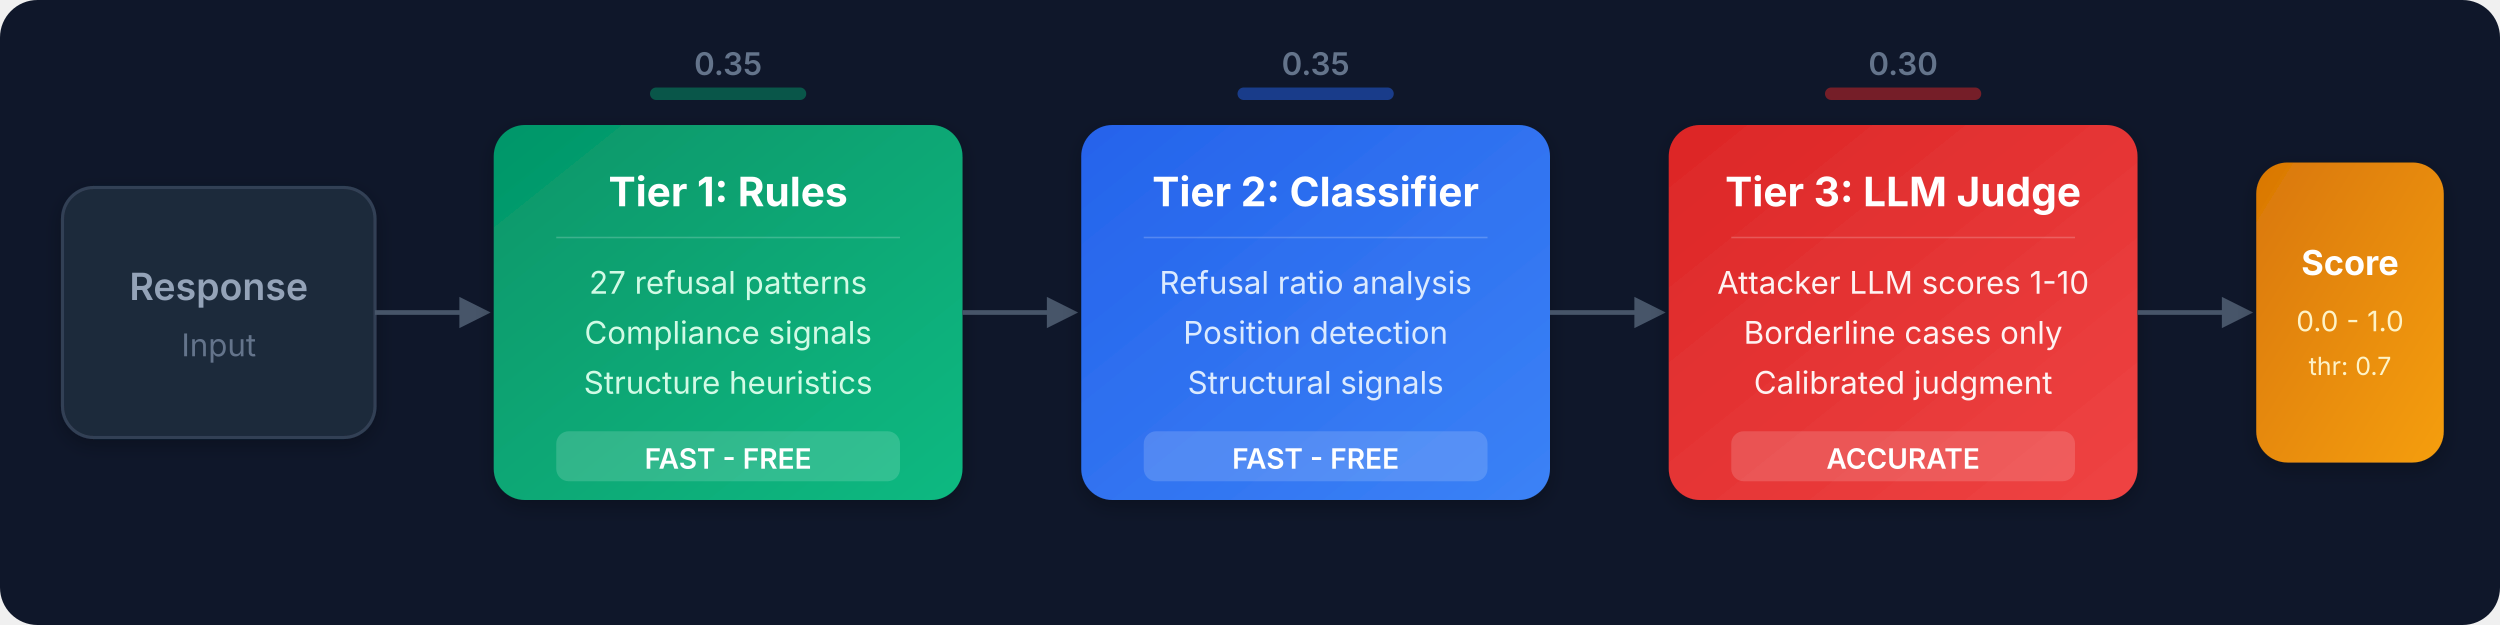
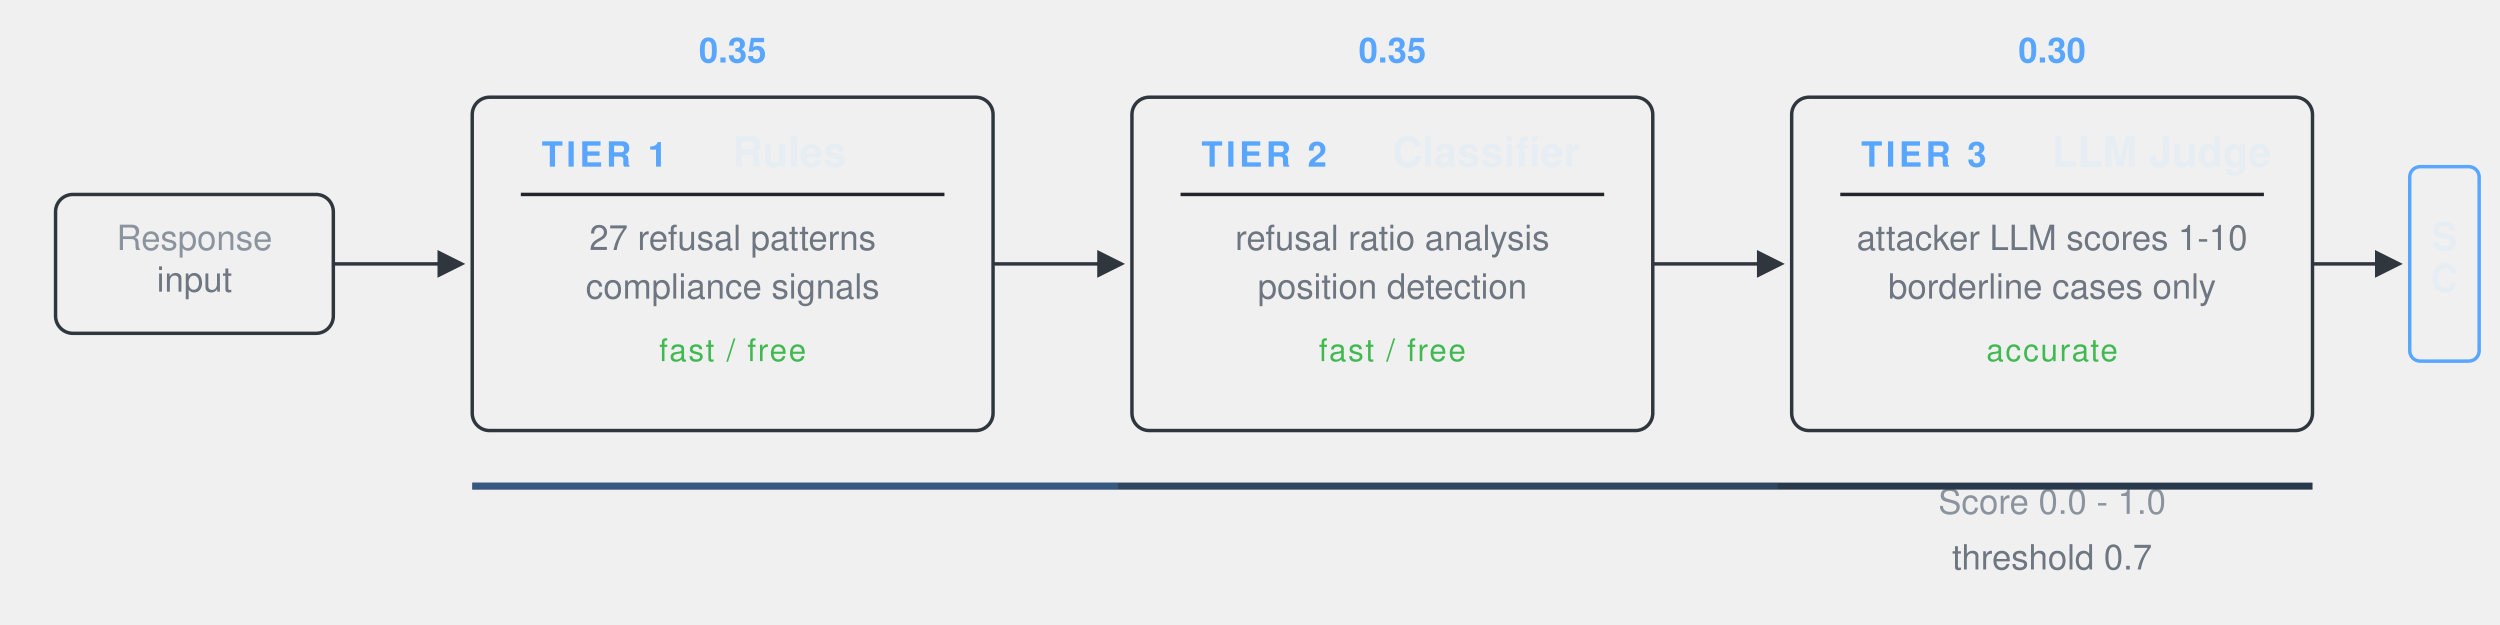
- <svg xmlns="http://www.w3.org/2000/svg" viewBox="0 0 800 200" fill="none">
-   <defs>
-     <linearGradient id="sG" x1="0" y1="0" x2="1" y2="1">
-       <stop offset="0%" stop-color="#059669" />
-       <stop offset="100%" stop-color="#10b981" />
-     </linearGradient>
-     <linearGradient id="sB" x1="0" y1="0" x2="1" y2="1">
-       <stop offset="0%" stop-color="#2563eb" />
-       <stop offset="100%" stop-color="#3b82f6" />
-     </linearGradient>
-     <linearGradient id="sR" x1="0" y1="0" x2="1" y2="1">
-       <stop offset="0%" stop-color="#dc2626" />
-       <stop offset="100%" stop-color="#ef4444" />
-     </linearGradient>
-     <linearGradient id="sA" x1="0" y1="0" x2="1" y2="1">
-       <stop offset="0%" stop-color="#d97706" />
-       <stop offset="100%" stop-color="#f59e0b" />
-     </linearGradient>
-     <filter id="s3">
-       <feDropShadow dx="0" dy="2" stdDeviation="3" flood-opacity="0.25" />
-     </filter>
-   </defs>
-   <rect width="800" height="200" rx="12" fill="#0f172a" />
-   <rect x="20" y="60" width="100" height="80" rx="10" fill="#1e293b" stroke="#334155" stroke-width="1" filter="url(#s3)" />
-   <text x="70" y="96" text-anchor="middle" fill="#94a3b8" font-family="Inter,system-ui,sans-serif" font-size="12" font-weight="600">Response</text>
-   <text x="70" y="114" text-anchor="middle" fill="#64748b" font-family="Inter,system-ui,sans-serif" font-size="10">Input</text>
-   <line x1="120" y1="100" x2="150" y2="100" stroke="#475569" stroke-width="1.5" />
-   <polygon points="147,95 157,100 147,105" fill="#475569" />
-   <rect x="158" y="40" width="150" height="120" rx="10" fill="url(#sG)" filter="url(#s3)" />
-   <text x="233" y="66" text-anchor="middle" fill="white" font-family="Inter,system-ui,sans-serif" font-size="13" font-weight="700">Tier 1: Rules</text>
-   <text x="233" y="64" text-anchor="middle" fill="white" font-family="Inter,system-ui,sans-serif" font-size="0">.</text>
-   <line x1="178" y1="76" x2="288" y2="76" stroke="white" stroke-width="0.5" stroke-opacity="0.2" />
-   <text x="233" y="94" text-anchor="middle" fill="#d1fae5" font-family="Inter,system-ui,sans-serif" font-size="10">27 refusal patterns</text>
-   <text x="233" y="110" text-anchor="middle" fill="#d1fae5" font-family="Inter,system-ui,sans-serif" font-size="10">Compliance signals</text>
-   <text x="233" y="126" text-anchor="middle" fill="#d1fae5" font-family="Inter,system-ui,sans-serif" font-size="10">Structure heuristics</text>
-   <rect x="178" y="138" width="110" height="16" rx="4" fill="white" fill-opacity="0.15" />
-   <text x="233" y="150" text-anchor="middle" fill="white" font-family="Inter,system-ui,sans-serif" font-size="9" font-weight="600">FAST  -  FREE</text>
-   <line x1="308" y1="100" x2="338" y2="100" stroke="#475569" stroke-width="1.5" />
-   <polygon points="335,95 345,100 335,105" fill="#475569" />
-   <rect x="346" y="40" width="150" height="120" rx="10" fill="url(#sB)" filter="url(#s3)" />
-   <text x="421" y="66" text-anchor="middle" fill="white" font-family="Inter,system-ui,sans-serif" font-size="13" font-weight="700">Tier 2: Classifier</text>
-   <line x1="366" y1="76" x2="476" y2="76" stroke="white" stroke-width="0.5" stroke-opacity="0.2" />
-   <text x="421" y="94" text-anchor="middle" fill="#dbeafe" font-family="Inter,system-ui,sans-serif" font-size="10">Refusal ratio analysis</text>
-   <text x="421" y="110" text-anchor="middle" fill="#dbeafe" font-family="Inter,system-ui,sans-serif" font-size="10">Position detection</text>
-   <text x="421" y="126" text-anchor="middle" fill="#dbeafe" font-family="Inter,system-ui,sans-serif" font-size="10">Structural signals</text>
-   <rect x="366" y="138" width="110" height="16" rx="4" fill="white" fill-opacity="0.15" />
-   <text x="421" y="150" text-anchor="middle" fill="white" font-family="Inter,system-ui,sans-serif" font-size="9" font-weight="600">FAST  -  FREE</text>
-   <line x1="496" y1="100" x2="526" y2="100" stroke="#475569" stroke-width="1.5" />
-   <polygon points="523,95 533,100 523,105" fill="#475569" />
-   <rect x="534" y="40" width="150" height="120" rx="10" fill="url(#sR)" filter="url(#s3)" />
-   <text x="609" y="66" text-anchor="middle" fill="white" font-family="Inter,system-ui,sans-serif" font-size="13" font-weight="700">Tier 3: LLM Judge</text>
-   <line x1="554" y1="76" x2="664" y2="76" stroke="white" stroke-width="0.5" stroke-opacity="0.2" />
-   <text x="609" y="94" text-anchor="middle" fill="#fef2f2" font-family="Inter,system-ui,sans-serif" font-size="10">Attacker LLM scores 1-10</text>
-   <text x="609" y="110" text-anchor="middle" fill="#fef2f2" font-family="Inter,system-ui,sans-serif" font-size="10">Borderline cases only</text>
-   <text x="609" y="126" text-anchor="middle" fill="#fef2f2" font-family="Inter,system-ui,sans-serif" font-size="10">Calibrated judgment</text>
-   <rect x="554" y="138" width="110" height="16" rx="4" fill="white" fill-opacity="0.15" />
-   <text x="609" y="150" text-anchor="middle" fill="white" font-family="Inter,system-ui,sans-serif" font-size="9" font-weight="600">ACCURATE</text>
-   <line x1="684" y1="100" x2="714" y2="100" stroke="#475569" stroke-width="1.5" />
-   <polygon points="711,95 721,100 711,105" fill="#475569" />
-   <rect x="722" y="52" width="60" height="96" rx="10" fill="url(#sA)" filter="url(#s3)" />
-   <text x="752" y="88" text-anchor="middle" fill="white" font-family="Inter,system-ui,sans-serif" font-size="11" font-weight="700">Score</text>
-   <text x="752" y="106" text-anchor="middle" fill="#fef3c7" font-family="Inter,system-ui,sans-serif" font-size="9">0.0 - 1.0</text>
-   <text x="752" y="120" text-anchor="middle" fill="#fef3c7" font-family="Inter,system-ui,sans-serif" font-size="8">thr: 0.7</text>
-   <text x="233" y="24" text-anchor="middle" fill="#64748b" font-family="Inter,system-ui,sans-serif" font-size="10" font-weight="600">0.35</text>
-   <text x="421" y="24" text-anchor="middle" fill="#64748b" font-family="Inter,system-ui,sans-serif" font-size="10" font-weight="600">0.35</text>
-   <text x="609" y="24" text-anchor="middle" fill="#64748b" font-family="Inter,system-ui,sans-serif" font-size="10" font-weight="600">0.30</text>
-   <rect x="208" y="28" width="50" height="4" rx="2" fill="#059669" fill-opacity="0.5" />
-   <rect x="396" y="28" width="50" height="4" rx="2" fill="#2563eb" fill-opacity="0.5" />
-   <rect x="584" y="28" width="50" height="4" rx="2" fill="#dc2626" fill-opacity="0.5" />
+ <svg xmlns="http://www.w3.org/2000/svg" viewBox="0 0 720 180" fill="none">
+   <style>
+     text { font-family: -apple-system, BlinkMacSystemFont, 'Segoe UI', Helvetica, Arial, sans-serif; }
+     .tier-label { fill: #58a6ff; font-size: 10px; letter-spacing: 1px; font-weight: 600; }
+     .title { fill: #e6edf3; font-size: 12px; font-weight: 600; }
+     .detail { fill: #6e7681; font-size: 10px; }
+     .sub { fill: #8b949e; font-size: 10px; }
+     .weight { fill: #58a6ff; font-size: 10px; font-weight: 600; }
+     .tag { fill: #3fb950; font-size: 9px; letter-spacing: 0.5px; }
+     .line { stroke: #30363d; stroke-width: 1; fill: none; }
+   </style>
+   <rect x="16" y="56" width="80" height="40" rx="5" fill="none" stroke="#30363d" stroke-width="1" />
+   <text x="56" y="72" text-anchor="middle" class="sub">Response</text>
+   <text x="56" y="84" text-anchor="middle" class="detail">input</text>
+   <line x1="96" y1="76" x2="130" y2="76" class="line" />
+   <polygon points="126,72 134,76 126,80" fill="#30363d" />
+   <rect x="136" y="28" width="150" height="96" rx="5" fill="none" stroke="#30363d" stroke-width="1" />
+   <text x="156" y="48" class="tier-label">TIER 1</text>
+   <text x="211" y="48" class="title">Rules</text>
+   <line x1="150" y1="56" x2="272" y2="56" stroke="#21262d" stroke-width="1" />
+   <text x="211" y="72" text-anchor="middle" class="detail">27 refusal patterns</text>
+   <text x="211" y="86" text-anchor="middle" class="detail">compliance signals</text>
+   <text x="211" y="104" text-anchor="middle" class="tag">fast / free</text>
+   <text x="211" y="18" text-anchor="middle" class="weight">0.35</text>
+   <line x1="286" y1="76" x2="320" y2="76" class="line" />
+   <polygon points="316,72 324,76 316,80" fill="#30363d" />
+   <rect x="326" y="28" width="150" height="96" rx="5" fill="none" stroke="#30363d" stroke-width="1" />
+   <text x="346" y="48" class="tier-label">TIER 2</text>
+   <text x="401" y="48" class="title">Classifier</text>
+   <line x1="340" y1="56" x2="462" y2="56" stroke="#21262d" stroke-width="1" />
+   <text x="401" y="72" text-anchor="middle" class="detail">refusal ratio analysis</text>
+   <text x="401" y="86" text-anchor="middle" class="detail">position detection</text>
+   <text x="401" y="104" text-anchor="middle" class="tag">fast / free</text>
+   <text x="401" y="18" text-anchor="middle" class="weight">0.35</text>
+   <line x1="476" y1="76" x2="510" y2="76" class="line" />
+   <polygon points="506,72 514,76 506,80" fill="#30363d" />
+   <rect x="516" y="28" width="150" height="96" rx="5" fill="none" stroke="#30363d" stroke-width="1" />
+   <text x="536" y="48" class="tier-label">TIER 3</text>
+   <text x="591" y="48" class="title">LLM Judge</text>
+   <line x1="530" y1="56" x2="652" y2="56" stroke="#21262d" stroke-width="1" />
+   <text x="591" y="72" text-anchor="middle" class="detail">attacker LLM scores 1-10</text>
+   <text x="591" y="86" text-anchor="middle" class="detail">borderline cases only</text>
+   <text x="591" y="104" text-anchor="middle" class="tag">accurate</text>
+   <text x="591" y="18" text-anchor="middle" class="weight">0.30</text>
+   <line x1="666" y1="76" x2="688" y2="76" class="line" />
+   <polygon points="684,72 692,76 684,80" fill="#30363d" />
+   <rect x="694" y="48" width="20" height="56" rx="3" fill="none" stroke="#58a6ff" stroke-width="1" />
+   <text x="704" y="72" text-anchor="middle" class="title" style="font-size: 11px;">S</text>
+   <text x="704" y="84" text-anchor="middle" class="title" style="font-size: 11px;">C</text>
+   <text x="591" y="148" text-anchor="middle" class="sub">Score 0.0 - 1.0</text>
+   <text x="591" y="164" text-anchor="middle" class="detail">threshold 0.7</text>
+   <line x1="136" y1="140" x2="666" y2="140" stroke="#21262d" stroke-width="2" />
+   <line x1="136" y1="140" x2="322" y2="140" stroke="#58a6ff" stroke-width="2" opacity="0.4" />
+   <line x1="322" y1="140" x2="512" y2="140" stroke="#58a6ff" stroke-width="2" opacity="0.25" />
+   <line x1="512" y1="140" x2="666" y2="140" stroke="#58a6ff" stroke-width="2" opacity="0.15" />
</svg>
